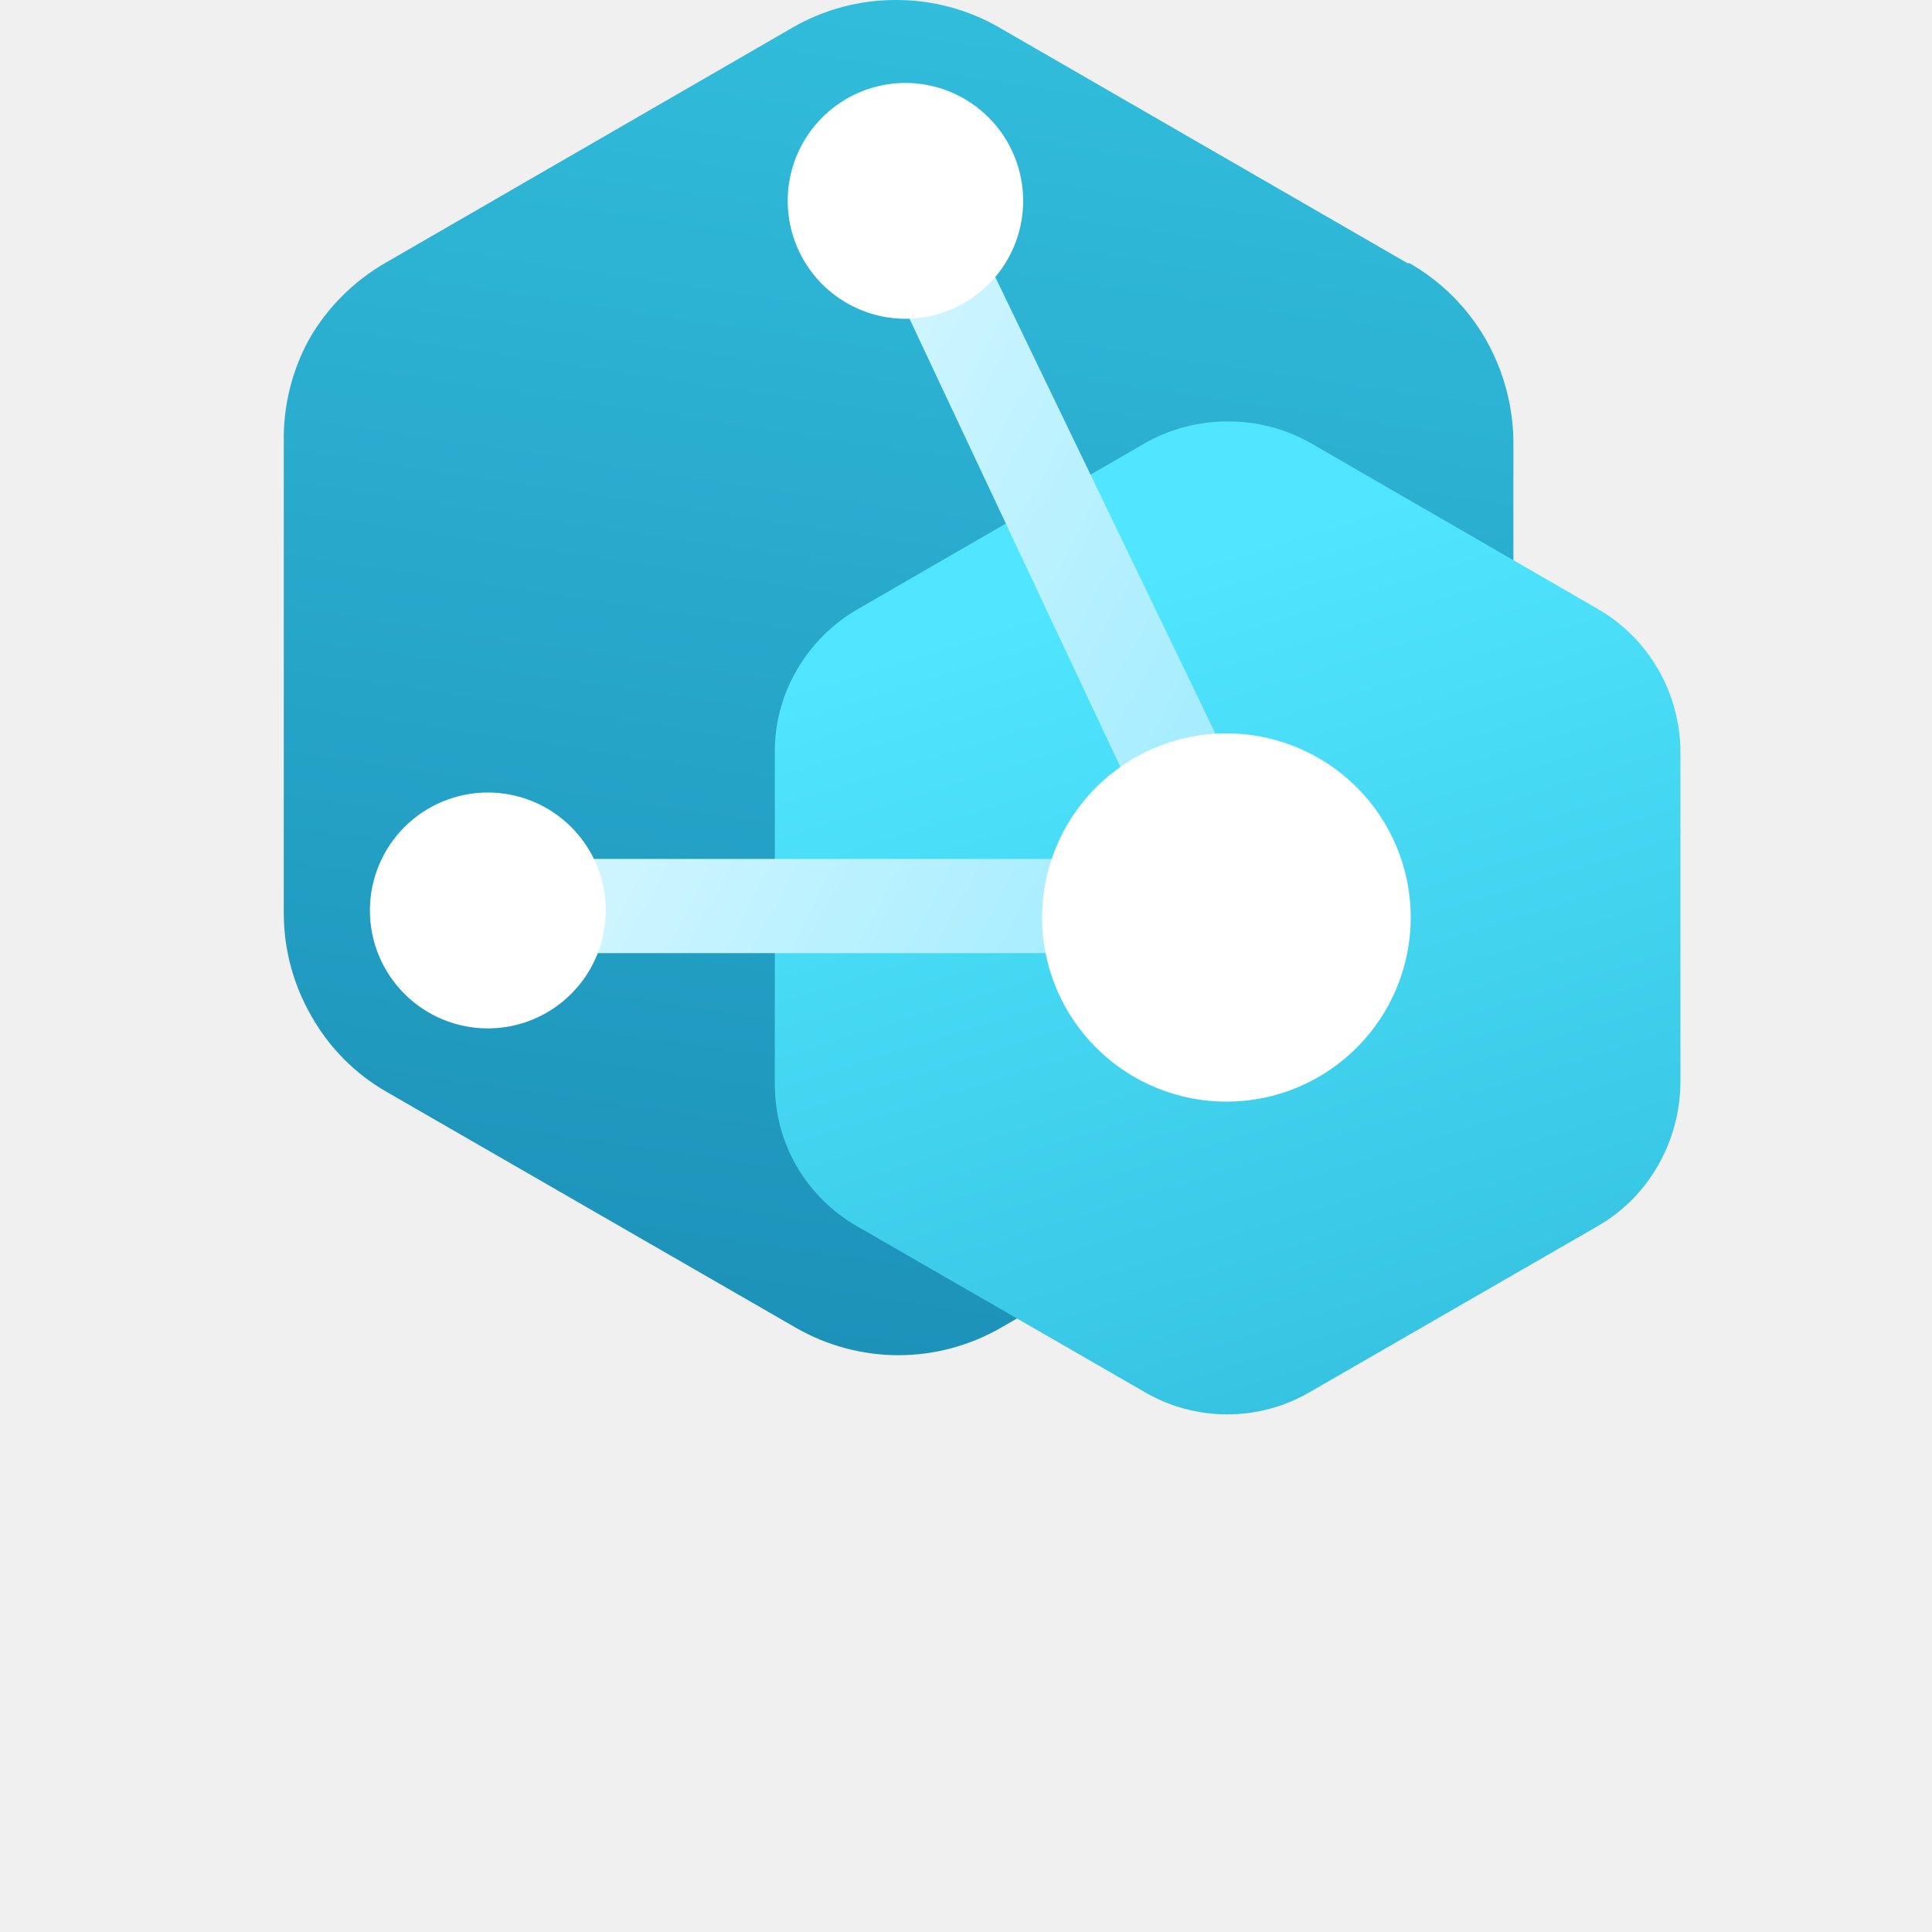
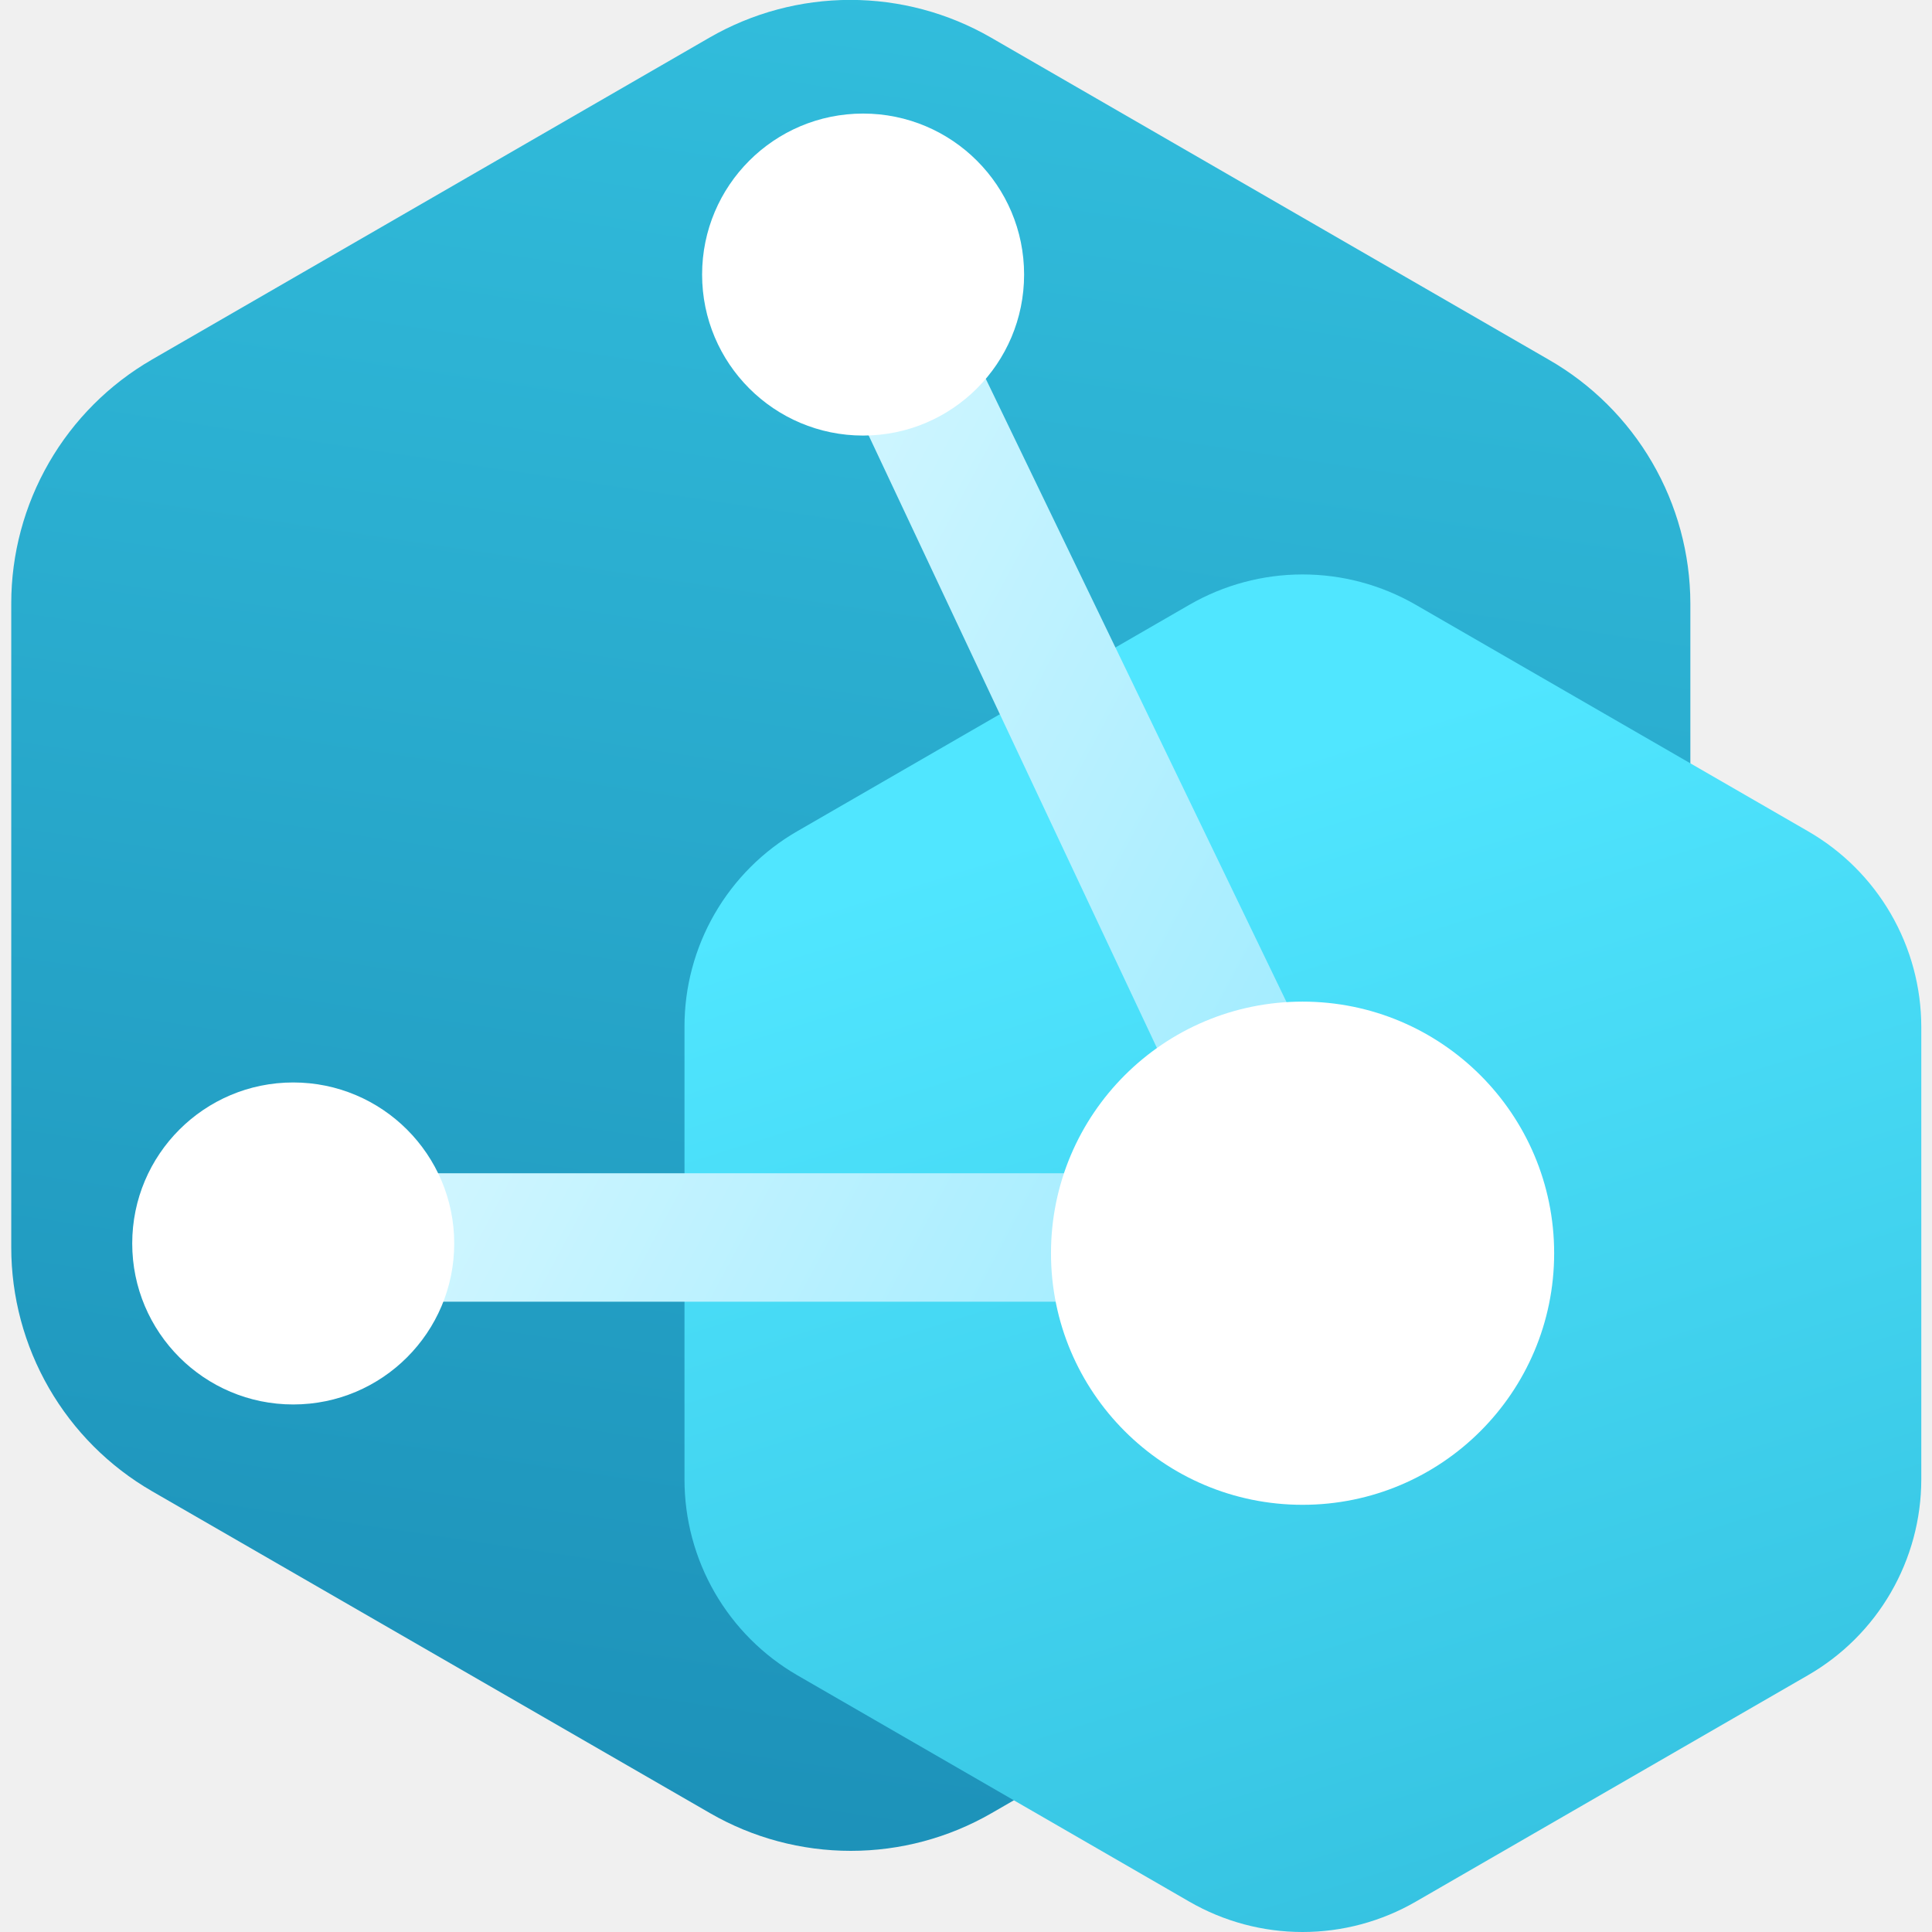
- <svg xmlns="http://www.w3.org/2000/svg" width="48" height="48" viewBox="0 0 48 48" fill="none">
-   <g clip-path="url(#clip0_52_58)">
-     <path d="M34.97 6.54L24.82 0.68C24.041 0.232 23.158 -0.002 22.26 1.64726e-05C21.362 -0.002 20.479 0.232 19.7 0.68L9.56 6.54C8.785 6.99 8.14 7.635 7.69 8.41C7.257 9.193 7.036 10.075 7.05 10.97V22.69C7.051 23.589 7.289 24.472 7.74 25.25C8.183 26.034 8.829 26.683 9.61 27.13L19.76 32.98C20.538 33.431 21.421 33.669 22.32 33.67C23.219 33.669 24.102 33.431 24.88 32.98L35.04 27.13C35.816 26.676 36.46 26.028 36.91 25.25C37.361 24.472 37.599 23.589 37.6 22.69V10.97C37.591 10.071 37.35 9.189 36.9 8.41C36.449 7.632 35.8 6.987 35.02 6.54H34.97Z" fill="url(#paint0_linear_52_58)" />
-     <path d="M39.68 15.12L32.55 11C31.921 10.647 31.211 10.465 30.49 10.47C29.767 10.471 29.057 10.66 28.43 11.02L21.3 15.14C20.678 15.502 20.162 16.018 19.8 16.64C19.434 17.264 19.244 17.976 19.25 18.7V26.93C19.248 27.653 19.438 28.364 19.8 28.99C20.163 29.605 20.68 30.116 21.3 30.47L28.43 34.58C29.054 34.947 29.766 35.14 30.49 35.14C31.214 35.14 31.926 34.947 32.55 34.58L39.68 30.47C40.309 30.111 40.831 29.589 41.19 28.96C41.55 28.333 41.743 27.623 41.75 26.9V18.68C41.746 17.956 41.553 17.246 41.19 16.62C40.828 15.996 40.307 15.478 39.68 15.12Z" fill="url(#paint1_linear_52_58)" />
-     <path d="M21.59 5.78L23.65 4.65L32.45 22.9L31.74 23.68H12.33L12.55 21.34H28.91L21.59 5.78Z" fill="url(#paint2_linear_52_58)" />
-     <path d="M12.13 25.55C12.905 25.547 13.648 25.238 14.195 24.688C14.743 24.139 15.05 23.395 15.05 22.62C15.05 22.235 14.974 21.854 14.827 21.499C14.68 21.143 14.464 20.82 14.192 20.548C13.92 20.276 13.597 20.06 13.241 19.913C12.886 19.766 12.505 19.69 12.12 19.69C11.735 19.69 11.354 19.766 10.999 19.913C10.643 20.06 10.32 20.276 10.048 20.548C9.776 20.82 9.56 21.143 9.413 21.499C9.266 21.854 9.19 22.235 9.19 22.62C9.19 23.006 9.266 23.387 9.414 23.744C9.562 24.1 9.779 24.423 10.052 24.695C10.325 24.968 10.649 25.183 11.006 25.33C11.362 25.477 11.744 25.551 12.13 25.55Z" fill="white" />
-     <path d="M30.49 27.37C31.7 27.365 32.858 26.881 33.712 26.025C34.566 25.169 35.047 24.009 35.05 22.8C35.05 21.585 34.568 20.42 33.709 19.561C32.85 18.703 31.685 18.22 30.47 18.22C29.255 18.22 28.09 18.703 27.232 19.561C26.373 20.42 25.89 21.585 25.89 22.8C25.891 23.402 26.011 23.998 26.243 24.554C26.475 25.11 26.815 25.615 27.242 26.039C27.669 26.464 28.176 26.8 28.733 27.028C29.291 27.256 29.888 27.373 30.49 27.37Z" fill="white" />
-     <path d="M22.5 7.92C23.275 7.917 24.018 7.608 24.565 7.058C25.113 6.509 25.42 5.765 25.42 4.99C25.42 4.215 25.113 3.471 24.565 2.922C24.018 2.373 23.275 2.063 22.5 2.06C21.723 2.06 20.978 2.369 20.428 2.918C19.879 3.468 19.57 4.213 19.57 4.99C19.57 5.767 19.879 6.512 20.428 7.062C20.978 7.611 21.723 7.92 22.5 7.92Z" fill="white" />
+ <svg xmlns="http://www.w3.org/2000/svg" width="96" height="96" viewBox="0 0 96 96" fill="none">
+   <g clip-path="url(#clip0_6008_1900)">
+     <path d="M76.948 17.867L49.241 1.867C47.115 0.641 44.704 -0.005 42.249 -0.005C39.795 -0.005 37.383 0.641 35.257 1.867L7.551 17.867C5.426 19.096 3.661 20.861 2.434 22.987C1.207 25.113 0.56 27.524 0.559 29.979V61.979C0.559 64.434 1.205 66.847 2.433 68.974C3.66 71.1 5.425 72.867 7.551 74.096L35.284 90.096C37.41 91.323 39.821 91.968 42.276 91.968C44.73 91.968 47.142 91.323 49.268 90.096L77.001 74.096C79.127 72.867 80.892 71.1 82.119 68.974C83.347 66.847 83.993 64.434 83.993 61.979V29.979C83.987 27.519 83.332 25.104 82.095 22.978C80.858 20.852 79.083 19.089 76.948 17.867Z" fill="url(#paint0_linear_6008_1900)" />
+     <path d="M89.825 41.296L70.342 30.048C68.634 29.063 66.696 28.544 64.724 28.544C62.751 28.544 60.814 29.063 59.105 30.048L39.628 41.296C37.918 42.279 36.498 43.697 35.512 45.405C34.526 47.113 34.008 49.051 34.012 51.024V73.52C34.012 75.492 34.531 77.429 35.516 79.136C36.502 80.844 37.92 82.262 39.628 83.248L59.105 94.496C60.814 95.481 62.751 96 64.724 96C66.696 96 68.634 95.481 70.342 94.496L89.825 83.248C91.537 82.264 92.96 80.848 93.95 79.14C94.941 77.432 95.464 75.494 95.468 73.52V51.024C95.465 49.05 94.942 47.111 93.951 45.403C92.96 43.695 91.537 42.279 89.825 41.296Z" fill="url(#paint1_linear_6008_1900)" />
+     <path d="M40.417 15.802L46.028 12.698L70.081 62.549L68.129 64.682H15.121L15.718 58.298H60.417L40.417 15.802Z" fill="url(#paint2_linear_6008_1900)" />
+     <path d="M14.57 69.787C18.989 69.787 22.57 66.205 22.57 61.787C22.57 57.369 18.989 53.787 14.57 53.787C10.152 53.787 6.57 57.369 6.57 61.787C6.57 66.205 10.152 69.787 14.57 69.787Z" fill="white" />
+     <path d="M64.724 74.773C71.628 74.773 77.225 69.176 77.225 62.272C77.225 55.367 71.628 49.77 64.724 49.77C57.82 49.77 52.223 55.367 52.223 62.272C52.223 69.176 57.82 74.773 64.724 74.773Z" fill="white" />
+     <path d="M42.887 21.643C47.305 21.643 50.887 18.061 50.887 13.643C50.887 9.224 47.305 5.643 42.887 5.643C38.468 5.643 34.887 9.224 34.887 13.643C34.887 18.061 38.468 21.643 42.887 21.643Z" fill="white" />
  </g>
  <defs>
-     <linearGradient id="paint0_linear_52_58" x1="24.89" y1="-0.71" x2="18.95" y2="39.15" gradientUnits="userSpaceOnUse">
+     <linearGradient id="paint0_linear_6008_1900" x1="49.391" y1="-1.941" x2="33.161" y2="106.944" gradientUnits="userSpaceOnUse">
      <stop stop-color="#32BEDD" />
      <stop offset="1" stop-color="#198AB3" />
    </linearGradient>
-     <linearGradient id="paint1_linear_52_58" x1="27.88" y1="14.42" x2="35" y2="37.23" gradientUnits="userSpaceOnUse">
+     <linearGradient id="paint1_linear_6008_1900" x1="57.59" y1="39.403" x2="77.02" y2="101.685" gradientUnits="userSpaceOnUse">
      <stop stop-color="#50E6FF" />
-       <stop offset="1" stop-color="#32BEDD" />
+       <stop offset="0.997" stop-color="#32BEDD" />
    </linearGradient>
-     <linearGradient id="paint2_linear_52_58" x1="6.47" y1="8.03" x2="31.34" y2="21.27" gradientUnits="userSpaceOnUse">
+     <linearGradient id="paint2_linear_6008_1900" x1="-0.895" y1="21.941" x2="67.052" y2="58.106" gradientUnits="userSpaceOnUse">
      <stop stop-color="white" />
      <stop offset="1" stop-color="#9CEBFF" />
    </linearGradient>
-     <clipPath id="clip0_52_58">
-       <rect width="34.75" height="35.15" fill="white" transform="translate(7)" />
+     <clipPath id="clip0_6008_1900">
+       <rect width="96" height="96" fill="white" />
    </clipPath>
  </defs>
</svg>
